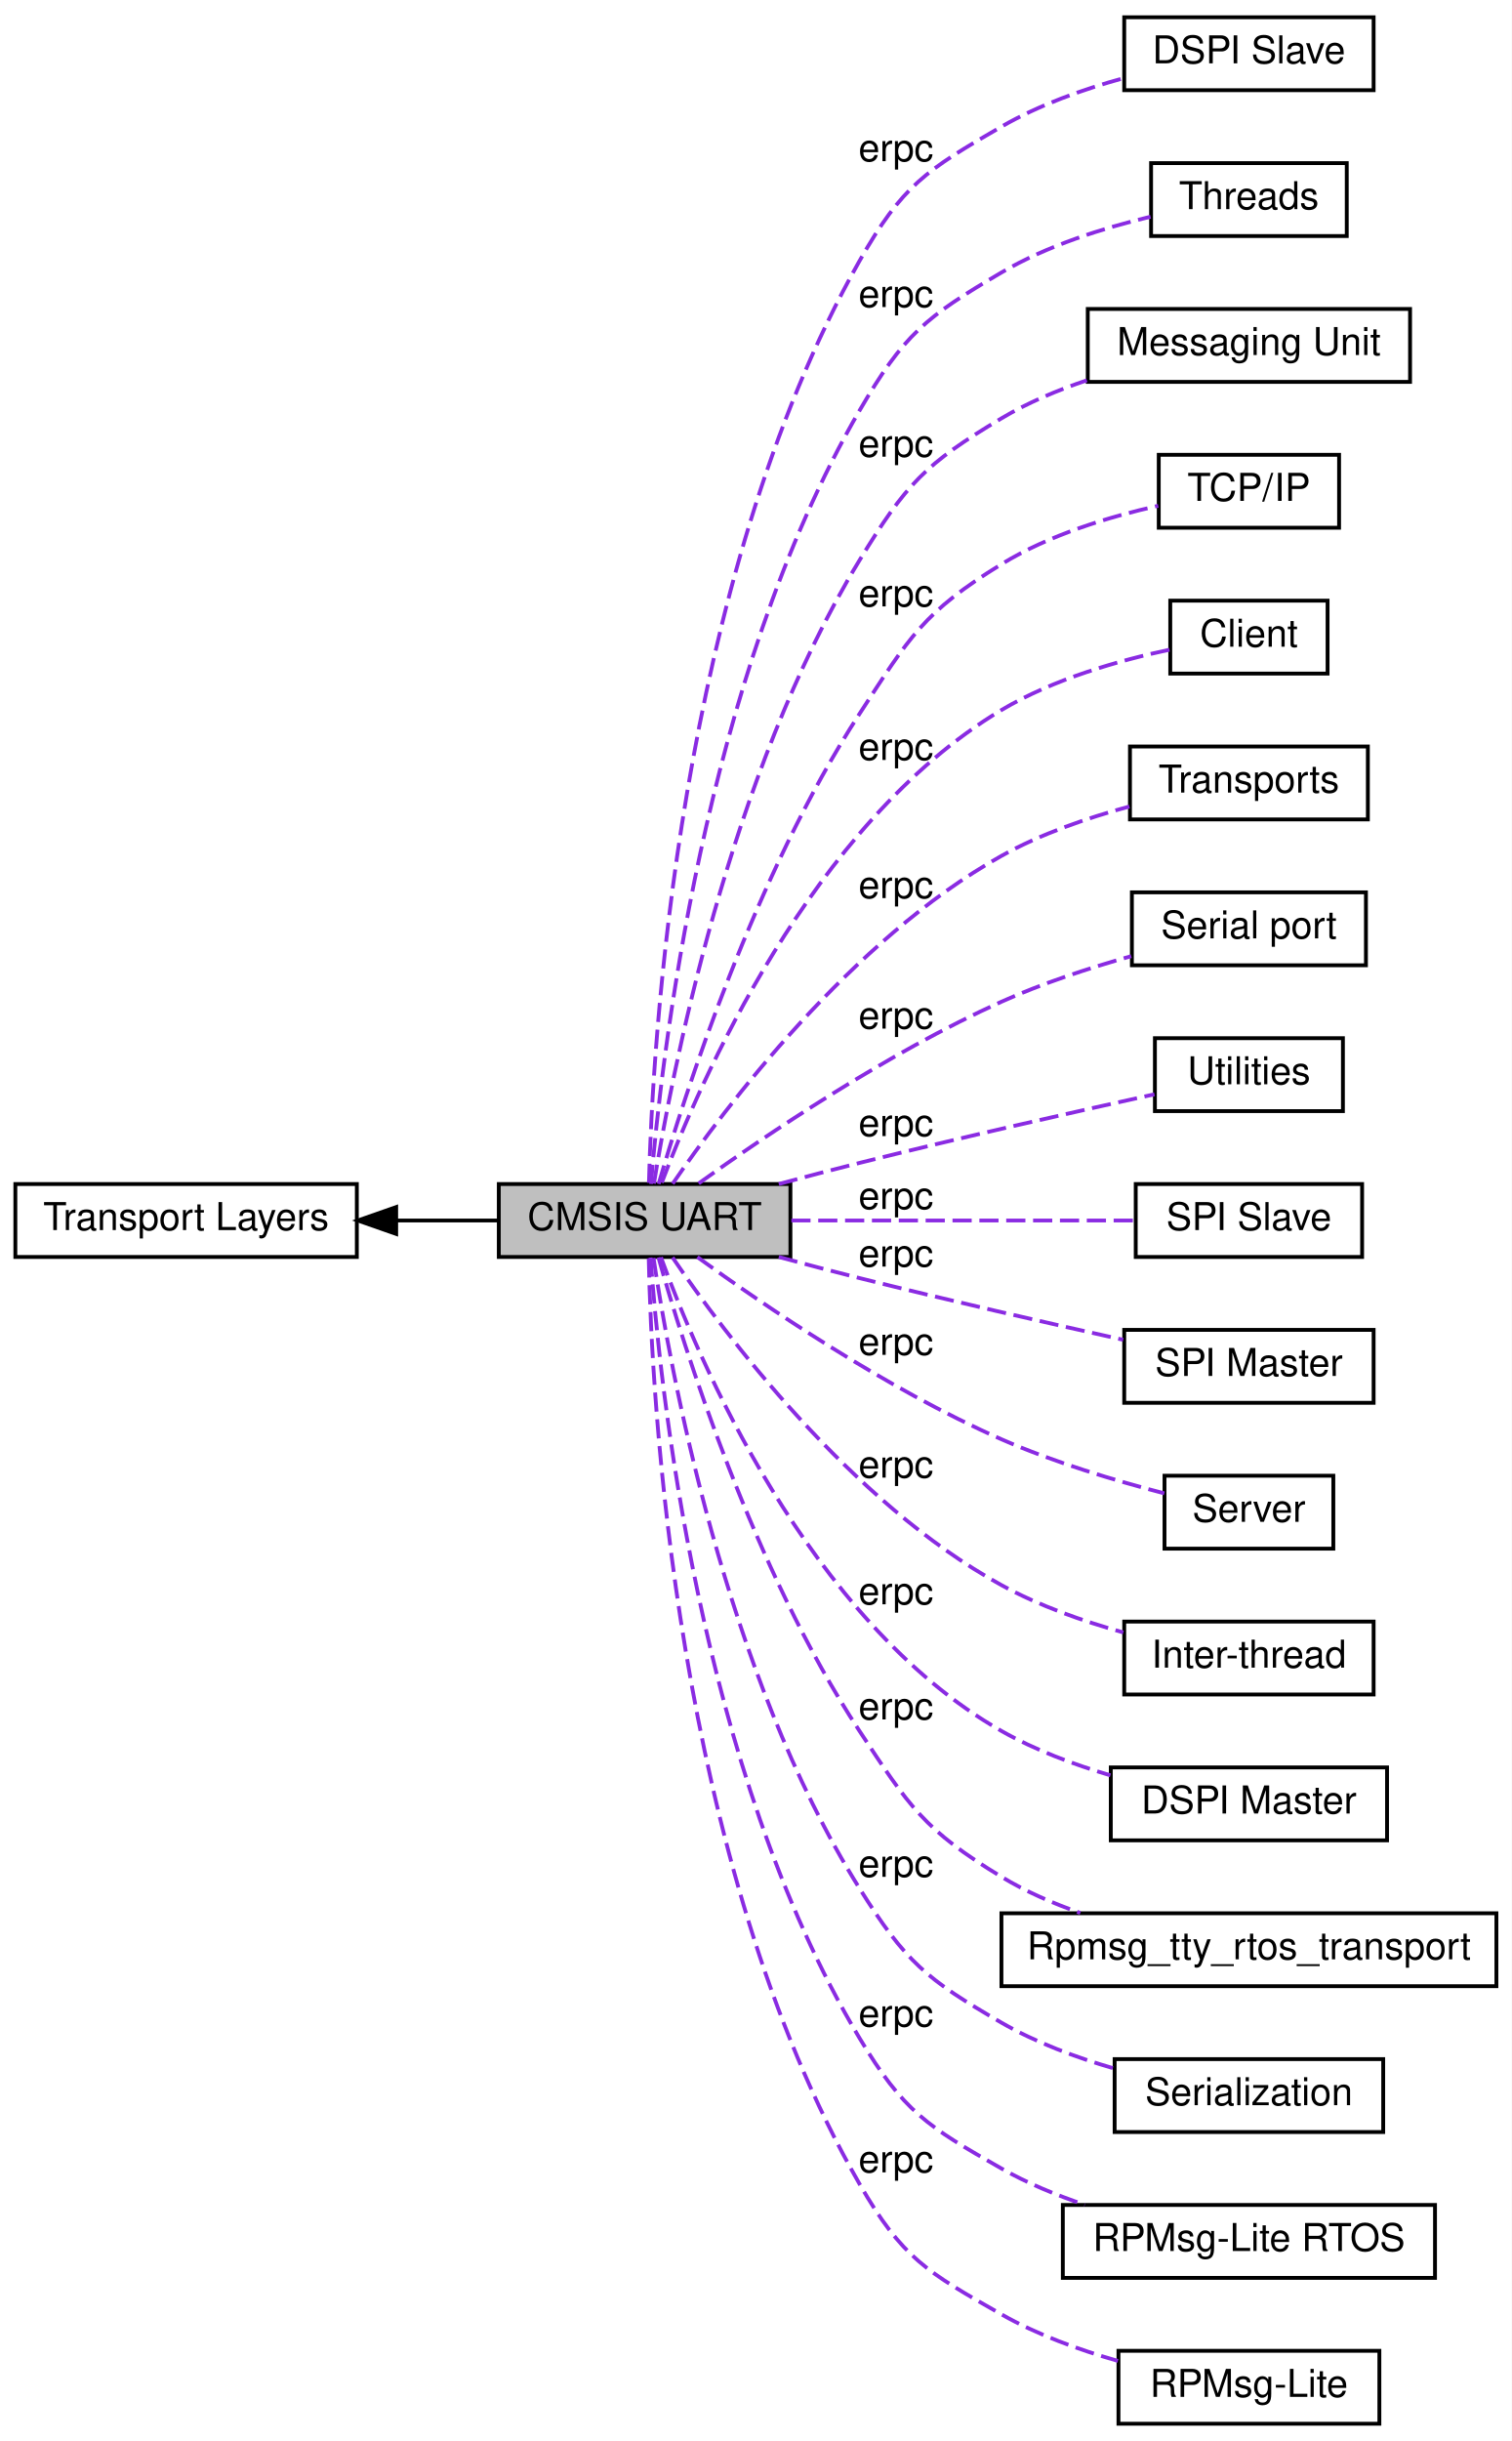
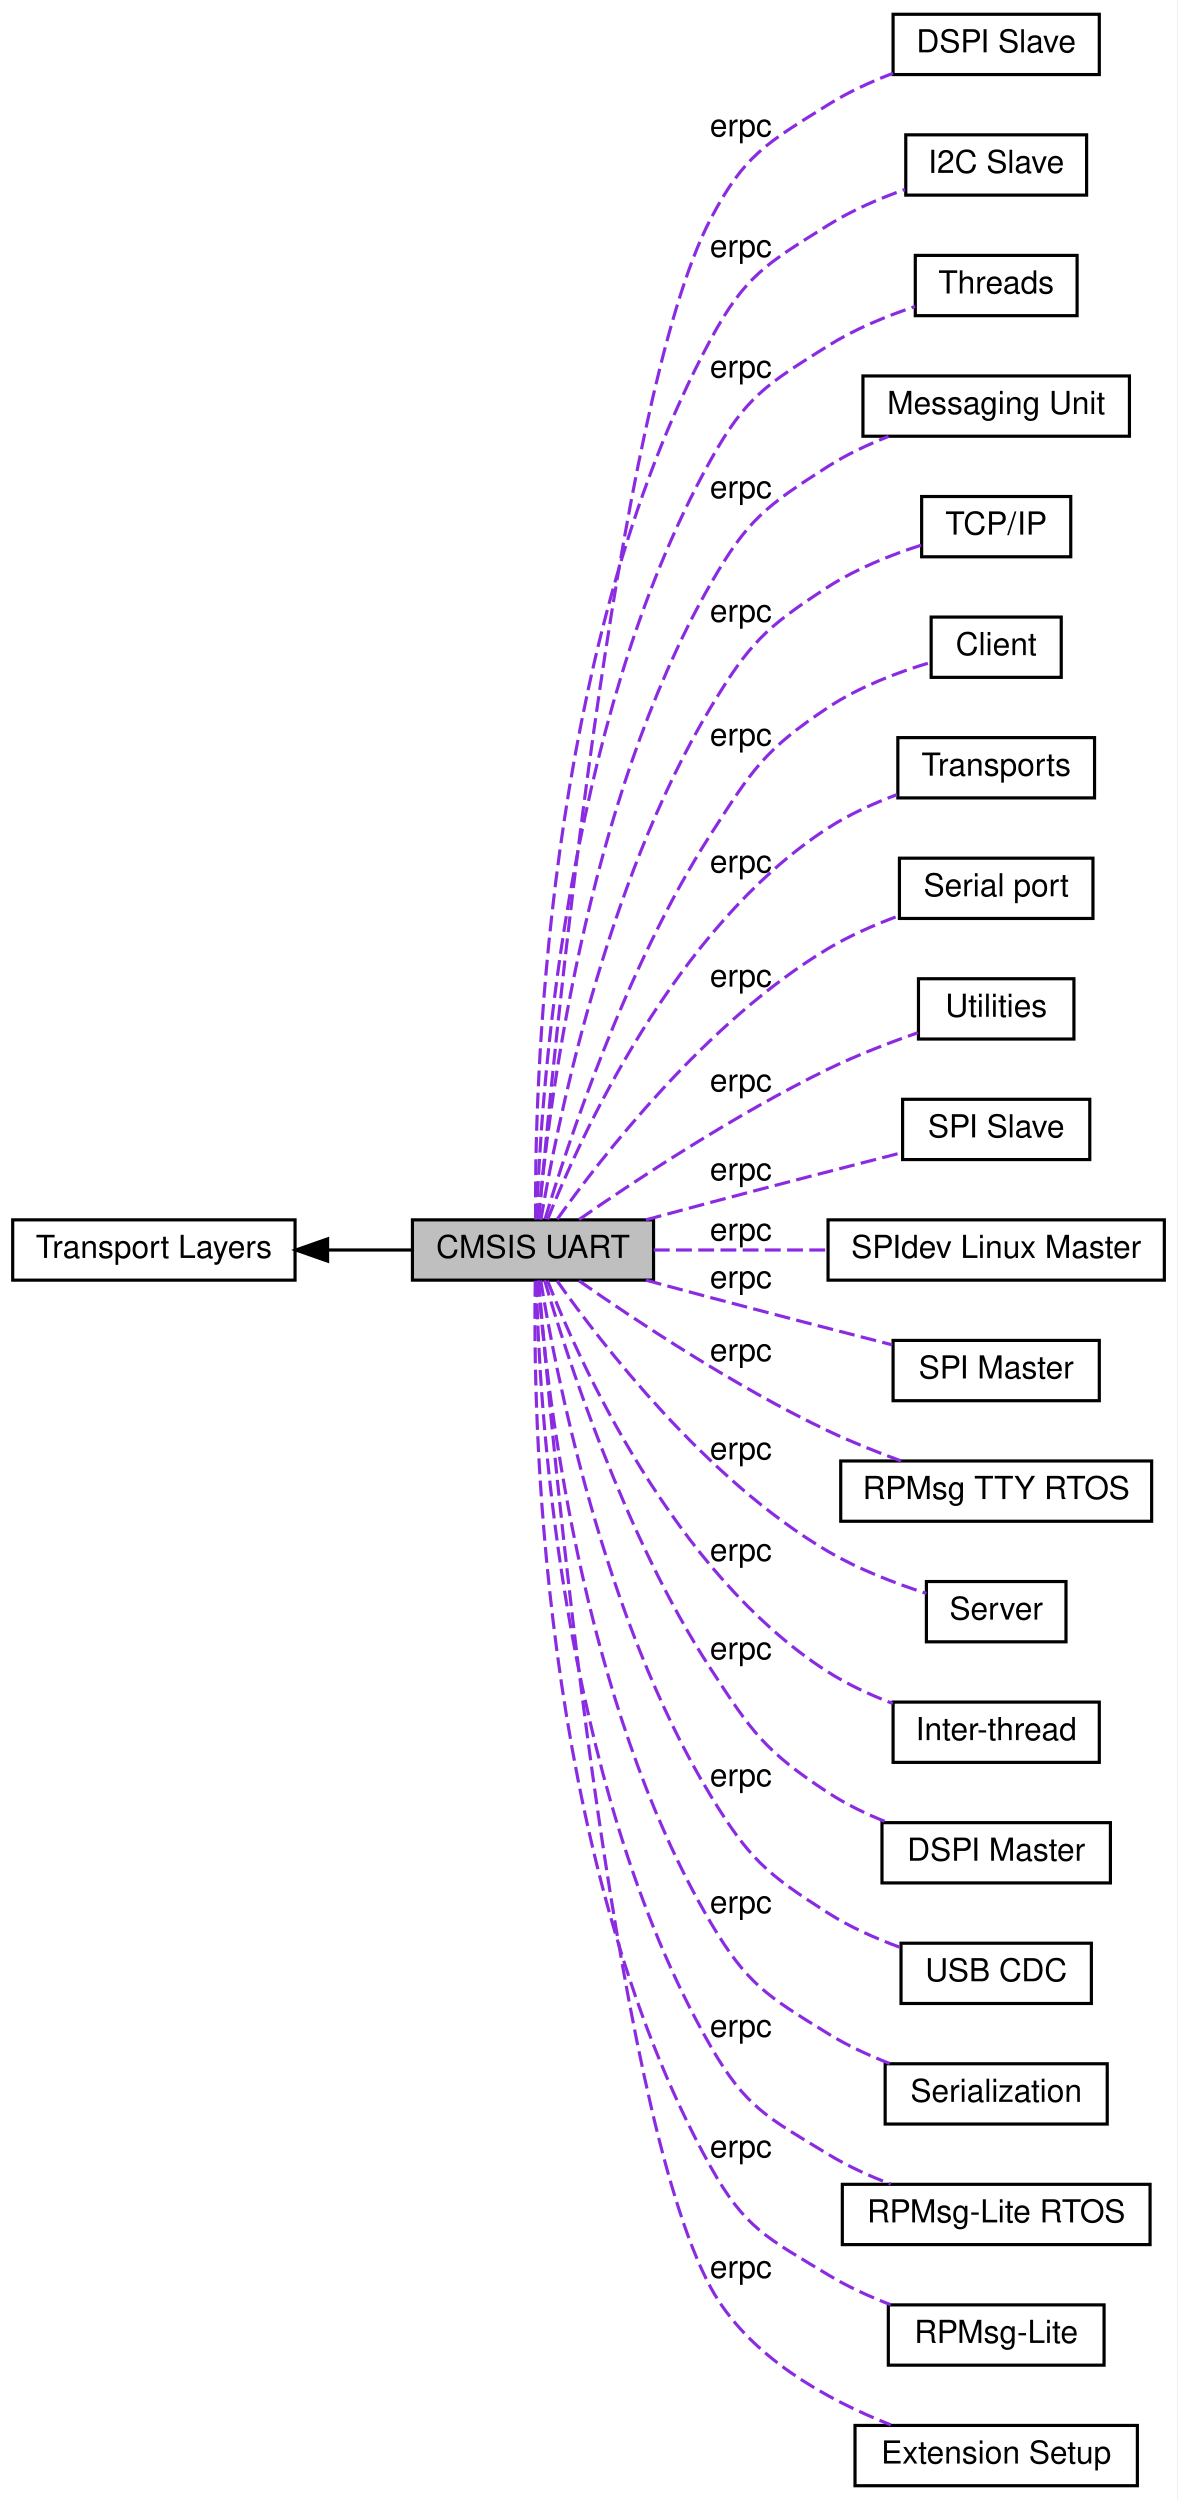
- <svg xmlns="http://www.w3.org/2000/svg" xmlns:xlink="http://www.w3.org/1999/xlink" width="394pt" height="636pt" viewBox="0.00 0.00 394.00 636.00">
-   <g id="graph0" class="graph" transform="scale(1 1) rotate(0) translate(4 632)">
-     <polygon fill="white" stroke="none" points="-4,4 -4,-632 390,-632 390,4 -4,4" />
+ <svg xmlns="http://www.w3.org/2000/svg" xmlns:xlink="http://www.w3.org/1999/xlink" width="371pt" height="788pt" viewBox="0.00 0.00 371.00 788.00">
+   <g id="graph0" class="graph" transform="scale(1 1) rotate(0) translate(4 784)">
+     <polygon fill="white" stroke="none" points="-4,4 -4,-784 367,-784 367,4 -4,4" />
    <g id="node1" class="node">
      <g id="a_node1">
        <a xlink:href="group__transports.html" target="_top" xlink:title="Transport layer classes. ">
-           <polygon fill="white" stroke="black" points="0,-304.5 0,-323.5 89,-323.5 89,-304.5 0,-304.5" />
-           <text text-anchor="middle" x="44.5" y="-311.5" font-family="Helvetica,sans-Serif" font-size="10.00">Transport Layers</text>
-         </a>
-       </g>
-     </g>
-     <g id="node11" class="node">
-       <polygon fill="#bfbfbf" stroke="black" points="126,-304.5 126,-323.5 202,-323.5 202,-304.5 126,-304.5" />
-       <text text-anchor="middle" x="164" y="-311.5" font-family="Helvetica,sans-Serif" font-size="10.00">CMSIS UART</text>
+           <polygon fill="white" stroke="black" points="0,-380.5 0,-399.5 89,-399.5 89,-380.5 0,-380.5" />
+           <text text-anchor="middle" x="44.5" y="-387.5" font-family="Helvetica,sans-Serif" font-size="10.00">Transport Layers</text>
+         </a>
+       </g>
+     </g>
+     <g id="node12" class="node">
+       <polygon fill="#bfbfbf" stroke="black" points="126,-380.5 126,-399.5 202,-399.5 202,-380.5 126,-380.5" />
+       <text text-anchor="middle" x="164" y="-387.5" font-family="Helvetica,sans-Serif" font-size="10.00">CMSIS UART</text>
    </g>
    <g id="edge1" class="edge">
-       <path fill="none" stroke="black" d="M99.257,-314C108.216,-314 117.332,-314 125.762,-314" />
-       <polygon fill="black" stroke="black" points="99.253,-310.5 89.253,-314 99.253,-317.5 99.253,-310.5" />
+       <path fill="none" stroke="black" d="M99.257,-390C108.216,-390 117.332,-390 125.762,-390" />
+       <polygon fill="black" stroke="black" points="99.253,-386.5 89.253,-390 99.253,-393.5 99.253,-386.5" />
    </g>
    <g id="node2" class="node">
      <g id="a_node2">
-         <a xlink:href="group__dspi__slave__transport.html" target="_top" xlink:title="Kinetis SDK DSPI slave driver transport. ">
-           <polygon fill="white" stroke="black" points="289,-608.5 289,-627.5 354,-627.5 354,-608.5 289,-608.5" />
-           <text text-anchor="middle" x="321.5" y="-615.5" font-family="Helvetica,sans-Serif" font-size="10.00">DSPI Slave</text>
+         <a xlink:href="group__dspi__slave__transport.html" target="_top" xlink:title="MCUXpressoSDK DSPI slave driver transport. ">
+           <polygon fill="white" stroke="black" points="277.5,-760.5 277.5,-779.5 342.5,-779.5 342.5,-760.5 277.5,-760.5" />
+           <text text-anchor="middle" x="310" y="-767.5" font-family="Helvetica,sans-Serif" font-size="10.00">DSPI Slave</text>
        </a>
      </g>
    </g>
    <g id="node3" class="node">
      <g id="a_node3">
-         <a xlink:href="group__port__threads.html" target="_top" xlink:title="Threading model. ">
-           <polygon fill="white" stroke="black" points="296,-570.5 296,-589.5 347,-589.5 347,-570.5 296,-570.5" />
-           <text text-anchor="middle" x="321.5" y="-577.5" font-family="Helvetica,sans-Serif" font-size="10.00">Threads</text>
+         <a xlink:href="group__i2c__slave__transport.html" target="_top" xlink:title="MCUXpressoSDK I2C slave driver transport. ">
+           <polygon fill="white" stroke="black" points="281.5,-722.5 281.5,-741.5 338.5,-741.5 338.5,-722.5 281.5,-722.5" />
+           <text text-anchor="middle" x="310" y="-729.5" font-family="Helvetica,sans-Serif" font-size="10.00">I2C Slave</text>
        </a>
      </g>
    </g>
    <g id="node4" class="node">
      <g id="a_node4">
-         <a xlink:href="group__mu__transport.html" target="_top" xlink:title="Messaging Unit transport. ">
-           <polygon fill="white" stroke="black" points="279.5,-532.5 279.5,-551.5 363.5,-551.5 363.5,-532.5 279.5,-532.5" />
-           <text text-anchor="middle" x="321.5" y="-539.5" font-family="Helvetica,sans-Serif" font-size="10.00">Messaging Unit</text>
+         <a xlink:href="group__port__threads.html" target="_top" xlink:title="Threading model. ">
+           <polygon fill="white" stroke="black" points="284.5,-684.5 284.5,-703.5 335.5,-703.5 335.5,-684.5 284.5,-684.5" />
+           <text text-anchor="middle" x="310" y="-691.5" font-family="Helvetica,sans-Serif" font-size="10.00">Threads</text>
        </a>
      </g>
    </g>
    <g id="node5" class="node">
      <g id="a_node5">
-         <a xlink:href="group__tcp__transport.html" target="_top" xlink:title="Simple TCP/IP transport. ">
-           <polygon fill="white" stroke="black" points="298,-494.5 298,-513.5 345,-513.5 345,-494.5 298,-494.5" />
-           <text text-anchor="middle" x="321.5" y="-501.5" font-family="Helvetica,sans-Serif" font-size="10.00">TCP/IP</text>
+         <a xlink:href="group__mu__transport.html" target="_top" xlink:title="Messaging Unit transport. ">
+           <polygon fill="white" stroke="black" points="268,-646.5 268,-665.5 352,-665.5 352,-646.5 268,-646.5" />
+           <text text-anchor="middle" x="310" y="-653.5" font-family="Helvetica,sans-Serif" font-size="10.00">Messaging Unit</text>
        </a>
      </g>
    </g>
    <g id="node6" class="node">
      <g id="a_node6">
-         <a xlink:href="group__infra__client.html" target="_top" xlink:title="Client classes. ">
-           <polygon fill="white" stroke="black" points="301,-456.5 301,-475.5 342,-475.5 342,-456.5 301,-456.5" />
-           <text text-anchor="middle" x="321.5" y="-463.5" font-family="Helvetica,sans-Serif" font-size="10.00">Client</text>
+         <a xlink:href="group__tcp__transport.html" target="_top" xlink:title="Simple TCP/IP transport. ">
+           <polygon fill="white" stroke="black" points="286.5,-608.5 286.5,-627.5 333.5,-627.5 333.5,-608.5 286.5,-608.5" />
+           <text text-anchor="middle" x="310" y="-615.5" font-family="Helvetica,sans-Serif" font-size="10.00">TCP/IP</text>
        </a>
      </g>
    </g>
    <g id="node7" class="node">
      <g id="a_node7">
-         <a xlink:href="group__infra__transport.html" target="_top" xlink:title="Superclasses for building transports. ">
-           <polygon fill="white" stroke="black" points="290.5,-418.5 290.5,-437.5 352.5,-437.5 352.5,-418.5 290.5,-418.5" />
-           <text text-anchor="middle" x="321.5" y="-425.5" font-family="Helvetica,sans-Serif" font-size="10.00">Transports</text>
+         <a xlink:href="group__infra__client.html" target="_top" xlink:title="Client classes. ">
+           <polygon fill="white" stroke="black" points="289.5,-570.5 289.5,-589.5 330.5,-589.5 330.5,-570.5 289.5,-570.5" />
+           <text text-anchor="middle" x="310" y="-577.5" font-family="Helvetica,sans-Serif" font-size="10.00">Client</text>
        </a>
      </g>
    </g>
    <g id="node8" class="node">
      <g id="a_node8">
-         <a xlink:href="group__serial__transport.html" target="_top" xlink:title="POSIX and Win32 serial port transport. ">
-           <polygon fill="white" stroke="black" points="291,-380.5 291,-399.5 352,-399.5 352,-380.5 291,-380.5" />
-           <text text-anchor="middle" x="321.5" y="-387.5" font-family="Helvetica,sans-Serif" font-size="10.00">Serial port</text>
+         <a xlink:href="group__infra__transport.html" target="_top" xlink:title="Superclasses for building transports. ">
+           <polygon fill="white" stroke="black" points="279,-532.5 279,-551.5 341,-551.5 341,-532.5 279,-532.5" />
+           <text text-anchor="middle" x="310" y="-539.5" font-family="Helvetica,sans-Serif" font-size="10.00">Transports</text>
        </a>
      </g>
    </g>
    <g id="node9" class="node">
      <g id="a_node9">
-         <a xlink:href="group__infra__utility.html" target="_top" xlink:title="Utility code used by the infrastructure. ">
-           <polygon fill="white" stroke="black" points="297,-342.5 297,-361.5 346,-361.5 346,-342.5 297,-342.5" />
-           <text text-anchor="middle" x="321.5" y="-349.5" font-family="Helvetica,sans-Serif" font-size="10.00">Utilities</text>
+         <a xlink:href="group__serial__transport.html" target="_top" xlink:title="POSIX and Win32 serial port transport. ">
+           <polygon fill="white" stroke="black" points="279.5,-494.5 279.5,-513.5 340.5,-513.5 340.5,-494.5 279.5,-494.5" />
+           <text text-anchor="middle" x="310" y="-501.5" font-family="Helvetica,sans-Serif" font-size="10.00">Serial port</text>
        </a>
      </g>
    </g>
    <g id="node10" class="node">
      <g id="a_node10">
-         <a xlink:href="group__spi__slave__transport.html" target="_top" xlink:title="Kinetis SDK SPI slave driver transport. ">
-           <polygon fill="white" stroke="black" points="292,-304.5 292,-323.5 351,-323.5 351,-304.5 292,-304.5" />
-           <text text-anchor="middle" x="321.5" y="-311.5" font-family="Helvetica,sans-Serif" font-size="10.00">SPI Slave</text>
-         </a>
-       </g>
-     </g>
-     <g id="edge9" class="edge">
-       <path fill="none" stroke="blueviolet" stroke-dasharray="5,2" d="M165.134,-323.795C166.013,-358.796 172.514,-480.065 220,-564 231.146,-583.702 237.403,-587.671 257,-599 266.763,-604.644 278.357,-608.751 288.949,-611.671" />
-       <text text-anchor="middle" x="229.5" y="-590" font-family="Helvetica,sans-Serif" font-size="10.00">erpc</text>
-     </g>
-     <g id="edge7" class="edge">
-       <path fill="none" stroke="blueviolet" stroke-dasharray="5,2" d="M165.665,-323.521C168.196,-354.58 179.253,-454.982 220,-525 231.54,-544.83 237.218,-549.377 257,-561 268.906,-567.995 283.602,-572.607 295.858,-575.533" />
-       <text text-anchor="middle" x="229.5" y="-552" font-family="Helvetica,sans-Serif" font-size="10.00">erpc</text>
+         <a xlink:href="group__infra__utility.html" target="_top" xlink:title="Utility code used by the infrastructure. ">
+           <polygon fill="white" stroke="black" points="285.5,-456.5 285.5,-475.5 334.5,-475.5 334.5,-456.5 285.5,-456.5" />
+           <text text-anchor="middle" x="310" y="-463.5" font-family="Helvetica,sans-Serif" font-size="10.00">Utilities</text>
+         </a>
+       </g>
+     </g>
+     <g id="node11" class="node">
+       <g id="a_node11">
+         <a xlink:href="group__spi__slave__transport.html" target="_top" xlink:title="MCUXpressoSDK SPI slave driver transport. ">
+           <polygon fill="white" stroke="black" points="280.5,-418.5 280.5,-437.5 339.5,-437.5 339.5,-418.5 280.5,-418.5" />
+           <text text-anchor="middle" x="310" y="-425.5" font-family="Helvetica,sans-Serif" font-size="10.00">SPI Slave</text>
+         </a>
+       </g>
+     </g>
+     <g id="edge10" class="edge">
+       <path fill="none" stroke="blueviolet" stroke-dasharray="5,2" d="M165.823,-399.666C170.004,-447.362 189.879,-657.617 220,-715 230.663,-735.315 237.573,-738.793 257,-751 263.266,-754.938 270.468,-758.225 277.474,-760.898" />
+       <text text-anchor="middle" x="229.5" y="-741" font-family="Helvetica,sans-Serif" font-size="10.00">erpc</text>
    </g>
    <g id="edge11" class="edge">
-       <path fill="none" stroke="blueviolet" stroke-dasharray="5,2" d="M166.432,-323.606C170.818,-350.816 185.895,-430.053 220,-486 232.105,-505.857 237.03,-511.082 257,-523 263.818,-527.069 271.574,-530.325 279.267,-532.91" />
-       <text text-anchor="middle" x="229.5" y="-513" font-family="Helvetica,sans-Serif" font-size="10.00">erpc</text>
-     </g>
-     <g id="edge18" class="edge">
-       <path fill="none" stroke="blueviolet" stroke-dasharray="5,2" d="M167.658,-323.531C174.216,-346.082 192.645,-403.968 220,-446 233.033,-466.025 236.646,-472.487 257,-485 269.45,-492.654 285.175,-497.39 297.862,-500.219" />
-       <text text-anchor="middle" x="229.5" y="-474" font-family="Helvetica,sans-Serif" font-size="10.00">erpc</text>
+       <path fill="none" stroke="blueviolet" stroke-dasharray="5,2" d="M164.816,-399.601C164.491,-437.408 167.057,-578.743 220,-677 230.883,-697.198 237.573,-700.793 257,-713 264.406,-717.653 273.117,-721.399 281.27,-724.295" />
+       <text text-anchor="middle" x="229.5" y="-703" font-family="Helvetica,sans-Serif" font-size="10.00">erpc</text>
+     </g>
+     <g id="edge8" class="edge">
+       <path fill="none" stroke="blueviolet" stroke-dasharray="5,2" d="M165.185,-399.733C166.237,-434.517 173.249,-555.075 220,-639 231.165,-659.044 237.573,-662.793 257,-675 265.382,-680.267 275.437,-684.372 284.462,-687.396" />
+       <text text-anchor="middle" x="229.5" y="-665" font-family="Helvetica,sans-Serif" font-size="10.00">erpc</text>
+     </g>
+     <g id="edge13" class="edge">
+       <path fill="none" stroke="blueviolet" stroke-dasharray="5,2" d="M165.753,-399.89C168.507,-431.229 180.059,-530.366 220,-600 231.571,-620.173 237.394,-624.492 257,-637 262.834,-640.722 269.5,-643.853 276.068,-646.432" />
+       <text text-anchor="middle" x="229.5" y="-627" font-family="Helvetica,sans-Serif" font-size="10.00">erpc</text>
+     </g>
+     <g id="edge21" class="edge">
+       <path fill="none" stroke="blueviolet" stroke-dasharray="5,2" d="M166.483,-399.528C171.004,-426.518 186.399,-505.151 220,-561 232.152,-581.198 237.212,-586.19 257,-599 265.956,-604.798 276.922,-609.14 286.47,-612.199" />
+       <text text-anchor="middle" x="229.5" y="-588" font-family="Helvetica,sans-Serif" font-size="10.00">erpc</text>
    </g>
    <g id="edge2" class="edge">
-       <path fill="none" stroke="blueviolet" stroke-dasharray="5,2" d="M168.474,-323.847C178.028,-349.301 207.335,-417.36 257,-447 270.537,-455.079 287.771,-459.953 300.869,-462.738" />
-       <text text-anchor="middle" x="229.5" y="-434" font-family="Helvetica,sans-Serif" font-size="10.00">erpc</text>
+       <path fill="none" stroke="blueviolet" stroke-dasharray="5,2" d="M167.809,-399.769C174.563,-422.33 193.163,-479.312 220,-521 233.109,-541.363 236.841,-547.58 257,-561 266.761,-567.498 279.028,-572.118 289.196,-575.174" />
+       <text text-anchor="middle" x="229.5" y="-549" font-family="Helvetica,sans-Serif" font-size="10.00">erpc</text>
    </g>
    <g id="edge4" class="edge">
-       <path fill="none" stroke="blueviolet" stroke-dasharray="5,2" d="M171.318,-323.592C184.657,-343.024 217.716,-387.05 257,-409 267.246,-414.725 279.409,-418.904 290.333,-421.861" />
-       <text text-anchor="middle" x="229.5" y="-398" font-family="Helvetica,sans-Serif" font-size="10.00">erpc</text>
-     </g>
-     <g id="edge15" class="edge">
-       <path fill="none" stroke="blueviolet" stroke-dasharray="5,2" d="M178.093,-323.67C195.398,-336.075 227.184,-357.588 257,-371 267.704,-375.815 279.959,-379.809 290.83,-382.873" />
-       <text text-anchor="middle" x="229.5" y="-364" font-family="Helvetica,sans-Serif" font-size="10.00">erpc</text>
+       <path fill="none" stroke="blueviolet" stroke-dasharray="5,2" d="M168.601,-399.642C178.463,-424.602 208.449,-491.569 257,-523 263.616,-527.283 271.329,-530.772 278.757,-533.535" />
+       <text text-anchor="middle" x="229.5" y="-509" font-family="Helvetica,sans-Serif" font-size="10.00">erpc</text>
+     </g>
+     <g id="edge17" class="edge">
+       <path fill="none" stroke="blueviolet" stroke-dasharray="5,2" d="M171.638,-399.695C185.313,-418.922 218.584,-462.008 257,-485 263.845,-489.097 271.718,-492.534 279.232,-495.31" />
+       <text text-anchor="middle" x="229.5" y="-473" font-family="Helvetica,sans-Serif" font-size="10.00">erpc</text>
    </g>
    <g id="edge5" class="edge">
-       <path fill="none" stroke="blueviolet" stroke-dasharray="5,2" d="M198.976,-323.502C205.918,-325.377 213.184,-327.291 220,-329 246.216,-335.572 276.471,-342.393 296.879,-346.883" />
-       <text text-anchor="middle" x="229.5" y="-336" font-family="Helvetica,sans-Serif" font-size="10.00">erpc</text>
-     </g>
-     <g id="edge17" class="edge">
-       <path fill="none" stroke="blueviolet" stroke-dasharray="5,2" d="M202.246,-314C229.74,-314 266.61,-314 291.827,-314" />
-       <text text-anchor="middle" x="229.5" y="-317" font-family="Helvetica,sans-Serif" font-size="10.00">erpc</text>
-     </g>
-     <g id="node12" class="node">
-       <g id="a_node12">
-         <a xlink:href="group__spi__master__transport.html" target="_top" xlink:title="Kinetis SDK SPI master driver transport. ">
-           <polygon fill="white" stroke="black" points="289,-266.5 289,-285.5 354,-285.5 354,-266.5 289,-266.5" />
-           <text text-anchor="middle" x="321.5" y="-273.5" font-family="Helvetica,sans-Serif" font-size="10.00">SPI Master</text>
-         </a>
-       </g>
-     </g>
-     <g id="edge16" class="edge">
-       <path fill="none" stroke="blueviolet" stroke-dasharray="5,2" d="M198.976,-304.498C205.918,-302.623 213.184,-300.709 220,-299 242.918,-293.255 268.921,-287.32 288.735,-282.917" />
-       <text text-anchor="middle" x="229.5" y="-302" font-family="Helvetica,sans-Serif" font-size="10.00">erpc</text>
+       <path fill="none" stroke="blueviolet" stroke-dasharray="5,2" d="M178.522,-399.608C196.029,-411.754 227.766,-432.788 257,-447 265.99,-451.37 276.258,-455.326 285.281,-458.482" />
+       <text text-anchor="middle" x="229.5" y="-440" font-family="Helvetica,sans-Serif" font-size="10.00">erpc</text>
+     </g>
+     <g id="edge19" class="edge">
+       <path fill="none" stroke="blueviolet" stroke-dasharray="5,2" d="M199.601,-399.512C206.362,-401.35 213.4,-403.247 220,-405 240.052,-410.325 262.689,-416.173 280.115,-420.639" />
+       <text text-anchor="middle" x="229.5" y="-412" font-family="Helvetica,sans-Serif" font-size="10.00">erpc</text>
    </g>
    <g id="node13" class="node">
      <g id="a_node13">
-         <a xlink:href="group__infra__server.html" target="_top" xlink:title="Server classes. ">
-           <polygon fill="white" stroke="black" points="299.5,-228.5 299.5,-247.5 343.5,-247.5 343.5,-228.5 299.5,-228.5" />
-           <text text-anchor="middle" x="321.5" y="-235.5" font-family="Helvetica,sans-Serif" font-size="10.00">Server</text>
-         </a>
-       </g>
-     </g>
-     <g id="edge6" class="edge">
-       <path fill="none" stroke="blueviolet" stroke-dasharray="5,2" d="M177.76,-304.461C194.955,-291.999 226.891,-270.215 257,-257 270.698,-250.988 286.859,-246.182 299.449,-242.908" />
-       <text text-anchor="middle" x="229.5" y="-279" font-family="Helvetica,sans-Serif" font-size="10.00">erpc</text>
+         <a xlink:href="group__spidev__master__transport.html" target="_top" xlink:title="SPIdev Linux transport. ">
+           <polygon fill="white" stroke="black" points="257,-380.5 257,-399.5 363,-399.5 363,-380.5 257,-380.5" />
+           <text text-anchor="middle" x="310" y="-387.5" font-family="Helvetica,sans-Serif" font-size="10.00">SPIdev Linux Master</text>
+         </a>
+       </g>
+     </g>
+     <g id="edge20" class="edge">
+       <path fill="none" stroke="blueviolet" stroke-dasharray="5,2" d="M202.084,-390C218.75,-390 238.71,-390 256.847,-390" />
+       <text text-anchor="middle" x="229.5" y="-393" font-family="Helvetica,sans-Serif" font-size="10.00">erpc</text>
    </g>
    <g id="node14" class="node">
      <g id="a_node14">
-         <a xlink:href="group__itbp__transport.html" target="_top" xlink:title="Simple inter-thread communications transport. ">
-           <polygon fill="white" stroke="black" points="289,-190.5 289,-209.5 354,-209.5 354,-190.5 289,-190.5" />
-           <text text-anchor="middle" x="321.5" y="-197.5" font-family="Helvetica,sans-Serif" font-size="10.00">Inter-thread</text>
-         </a>
-       </g>
-     </g>
-     <g id="edge10" class="edge">
-       <path fill="none" stroke="blueviolet" stroke-dasharray="5,2" d="M171.291,-304.358C184.579,-284.835 217.549,-240.649 257,-219 266.785,-213.63 278.272,-209.602 288.766,-206.669" />
-       <text text-anchor="middle" x="229.5" y="-247" font-family="Helvetica,sans-Serif" font-size="10.00">erpc</text>
+         <a xlink:href="group__spi__master__transport.html" target="_top" xlink:title="MCUXpressoSDK SPI master driver transport. ">
+           <polygon fill="white" stroke="black" points="277.5,-342.5 277.5,-361.5 342.5,-361.5 342.5,-342.5 277.5,-342.5" />
+           <text text-anchor="middle" x="310" y="-349.5" font-family="Helvetica,sans-Serif" font-size="10.00">SPI Master</text>
+         </a>
+       </g>
+     </g>
+     <g id="edge18" class="edge">
+       <path fill="none" stroke="blueviolet" stroke-dasharray="5,2" d="M199.601,-380.488C206.362,-378.65 213.4,-376.753 220,-375 238.972,-369.962 260.259,-364.455 277.256,-360.094" />
+       <text text-anchor="middle" x="229.5" y="-378" font-family="Helvetica,sans-Serif" font-size="10.00">erpc</text>
    </g>
    <g id="node15" class="node">
      <g id="a_node15">
-         <a xlink:href="group__dspi__master__transport.html" target="_top" xlink:title="Kinetis SDK DSPI master driver transport. ">
-           <polygon fill="white" stroke="black" points="285.5,-152.5 285.5,-171.5 357.5,-171.5 357.5,-152.5 285.5,-152.5" />
-           <text text-anchor="middle" x="321.5" y="-159.5" font-family="Helvetica,sans-Serif" font-size="10.00">DSPI Master</text>
-         </a>
-       </g>
-     </g>
-     <g id="edge8" class="edge">
-       <path fill="none" stroke="blueviolet" stroke-dasharray="5,2" d="M168.268,-304.404C177.507,-278.954 206.477,-209.724 257,-181 265.703,-176.052 275.825,-172.273 285.395,-169.439" />
-       <text text-anchor="middle" x="229.5" y="-214" font-family="Helvetica,sans-Serif" font-size="10.00">erpc</text>
+         <a xlink:href="group__rpmsg__tty__rtos__transport.html" target="_top" xlink:title="RPMsg TTY RTOS transport. ">
+           <polygon fill="white" stroke="black" points="261,-304.5 261,-323.5 359,-323.5 359,-304.5 261,-304.5" />
+           <text text-anchor="middle" x="310" y="-311.5" font-family="Helvetica,sans-Serif" font-size="10.00">RPMsg TTY RTOS</text>
+         </a>
+       </g>
+     </g>
+     <g id="edge16" class="edge">
+       <path fill="none" stroke="blueviolet" stroke-dasharray="5,2" d="M178.482,-380.308C195.946,-368.073 227.637,-346.945 257,-333 264.293,-329.536 272.399,-326.3 279.998,-323.515" />
+       <text text-anchor="middle" x="229.5" y="-355" font-family="Helvetica,sans-Serif" font-size="10.00">erpc</text>
    </g>
    <g id="node16" class="node">
      <g id="a_node16">
-         <a xlink:href="group__rpmsg__tty__rtos__transport.html" target="_top" xlink:title="Rpmsg_tty_rtos_transport">
-           <polygon fill="white" stroke="black" points="257,-114.5 257,-133.5 386,-133.5 386,-114.5 257,-114.5" />
-           <text text-anchor="middle" x="321.5" y="-121.5" font-family="Helvetica,sans-Serif" font-size="10.00">Rpmsg_tty_rtos_transport</text>
-         </a>
-       </g>
-     </g>
-     <g id="edge14" class="edge">
-       <path fill="none" stroke="blueviolet" stroke-dasharray="5,2" d="M167.605,-304.371C174.049,-281.595 192.251,-223.161 220,-181 232.959,-161.31 236.839,-155.215 257,-143 263.299,-139.184 270.417,-136.088 277.551,-133.591" />
-       <text text-anchor="middle" x="229.5" y="-184" font-family="Helvetica,sans-Serif" font-size="10.00">erpc</text>
+         <a xlink:href="group__infra__server.html" target="_top" xlink:title="Server classes. ">
+           <polygon fill="white" stroke="black" points="288,-266.5 288,-285.5 332,-285.5 332,-266.5 288,-266.5" />
+           <text text-anchor="middle" x="310" y="-273.5" font-family="Helvetica,sans-Serif" font-size="10.00">Server</text>
+         </a>
+       </g>
+     </g>
+     <g id="edge6" class="edge">
+       <path fill="none" stroke="blueviolet" stroke-dasharray="5,2" d="M171.608,-380.255C185.229,-360.938 218.41,-317.698 257,-295 266.61,-289.347 278.188,-284.916 287.977,-281.76" />
+       <text text-anchor="middle" x="229.5" y="-324" font-family="Helvetica,sans-Serif" font-size="10.00">erpc</text>
    </g>
    <g id="node17" class="node">
      <g id="a_node17">
-         <a xlink:href="group__infra__codec.html" target="_top" xlink:title="Classes used for message serialization. ">
-           <polygon fill="white" stroke="black" points="286.5,-76.5 286.5,-95.5 356.5,-95.5 356.5,-76.5 286.5,-76.5" />
-           <text text-anchor="middle" x="321.5" y="-83.5" font-family="Helvetica,sans-Serif" font-size="10.00">Serialization</text>
-         </a>
-       </g>
-     </g>
-     <g id="edge3" class="edge">
-       <path fill="none" stroke="blueviolet" stroke-dasharray="5,2" d="M166.326,-304.233C170.434,-276.578 184.847,-196.112 220,-140 232.018,-120.817 237.403,-116.329 257,-105 265.966,-99.817 276.476,-95.929 286.337,-93.068" />
-       <text text-anchor="middle" x="229.5" y="-143" font-family="Helvetica,sans-Serif" font-size="10.00">erpc</text>
+         <a xlink:href="group__itbp__transport.html" target="_top" xlink:title="Simple inter-thread communications transport. ">
+           <polygon fill="white" stroke="black" points="277.5,-228.5 277.5,-247.5 342.5,-247.5 342.5,-228.5 277.5,-228.5" />
+           <text text-anchor="middle" x="310" y="-235.5" font-family="Helvetica,sans-Serif" font-size="10.00">Inter-thread</text>
+         </a>
+       </g>
+     </g>
+     <g id="edge12" class="edge">
+       <path fill="none" stroke="blueviolet" stroke-dasharray="5,2" d="M168.578,-380.321C178.381,-355.271 208.24,-288.106 257,-257 263.239,-253.02 270.43,-249.715 277.435,-247.039" />
+       <text text-anchor="middle" x="229.5" y="-292" font-family="Helvetica,sans-Serif" font-size="10.00">erpc</text>
    </g>
    <g id="node18" class="node">
      <g id="a_node18">
-         <a xlink:href="group__rpmsg__lite__rtos__transport.html" target="_top" xlink:title="RPMsg-Lite zero copy transport using RTOS API. ">
-           <polygon fill="white" stroke="black" points="273,-38.5 273,-57.5 370,-57.5 370,-38.5 273,-38.5" />
-           <text text-anchor="middle" x="321.5" y="-45.5" font-family="Helvetica,sans-Serif" font-size="10.00">RPMsg-Lite RTOS</text>
-         </a>
-       </g>
-     </g>
-     <g id="edge12" class="edge">
-       <path fill="none" stroke="blueviolet" stroke-dasharray="5,2" d="M165.561,-304.342C167.775,-272.842 177.968,-171.095 220,-101 231.485,-81.847 237.585,-78.038 257,-67 263.702,-63.19 271.246,-60.072 278.732,-57.546" />
-       <text text-anchor="middle" x="229.5" y="-104" font-family="Helvetica,sans-Serif" font-size="10.00">erpc</text>
+         <a xlink:href="group__dspi__master__transport.html" target="_top" xlink:title="MCUXpressoSDK DSPI master driver transport. ">
+           <polygon fill="white" stroke="black" points="274,-190.5 274,-209.5 346,-209.5 346,-190.5 274,-190.5" />
+           <text text-anchor="middle" x="310" y="-197.5" font-family="Helvetica,sans-Serif" font-size="10.00">DSPI Master</text>
+         </a>
+       </g>
+     </g>
+     <g id="edge9" class="edge">
+       <path fill="none" stroke="blueviolet" stroke-dasharray="5,2" d="M167.658,-380.469C174.216,-357.918 192.645,-300.032 220,-258 233.033,-237.975 237.028,-232.114 257,-219 262.704,-215.254 269.244,-212.125 275.718,-209.558" />
+       <text text-anchor="middle" x="229.5" y="-261" font-family="Helvetica,sans-Serif" font-size="10.00">erpc</text>
    </g>
    <g id="node19" class="node">
      <g id="a_node19">
+         <a xlink:href="group___u_s_b___c_d_c__transport.html" target="_top" xlink:title="USB CDC transport. ">
+           <polygon fill="white" stroke="black" points="280,-152.5 280,-171.5 340,-171.5 340,-152.5 280,-152.5" />
+           <text text-anchor="middle" x="310" y="-159.5" font-family="Helvetica,sans-Serif" font-size="10.00">USB CDC</text>
+         </a>
+       </g>
+     </g>
+     <g id="edge22" class="edge">
+       <path fill="none" stroke="blueviolet" stroke-dasharray="5,2" d="M166.432,-380.394C170.818,-353.184 185.895,-273.947 220,-218 232.105,-198.143 237.394,-193.508 257,-181 263.969,-176.554 272.124,-172.951 279.881,-170.127" />
+       <text text-anchor="middle" x="229.5" y="-221" font-family="Helvetica,sans-Serif" font-size="10.00">erpc</text>
+     </g>
+     <g id="node20" class="node">
+       <g id="a_node20">
+         <a xlink:href="group__infra__codec.html" target="_top" xlink:title="Classes used for message serialization. ">
+           <polygon fill="white" stroke="black" points="275,-114.5 275,-133.5 345,-133.5 345,-114.5 275,-114.5" />
+           <text text-anchor="middle" x="310" y="-121.5" font-family="Helvetica,sans-Serif" font-size="10.00">Serialization</text>
+         </a>
+       </g>
+     </g>
+     <g id="edge3" class="edge">
+       <path fill="none" stroke="blueviolet" stroke-dasharray="5,2" d="M165.614,-380.411C167.988,-349.133 178.618,-248.063 220,-178 231.512,-158.51 237.749,-154.908 257,-143 262.967,-139.309 269.759,-136.178 276.421,-133.588" />
+       <text text-anchor="middle" x="229.5" y="-181" font-family="Helvetica,sans-Serif" font-size="10.00">erpc</text>
+     </g>
+     <g id="node21" class="node">
+       <g id="a_node21">
+         <a xlink:href="group__rpmsg__lite__rtos__transport.html" target="_top" xlink:title="RPMsg-Lite zero copy transport using RTOS API. ">
+           <polygon fill="white" stroke="black" points="261.5,-76.5 261.5,-95.5 358.5,-95.5 358.5,-76.5 261.5,-76.5" />
+           <text text-anchor="middle" x="310" y="-83.5" font-family="Helvetica,sans-Serif" font-size="10.00">RPMsg-Lite RTOS</text>
+         </a>
+       </g>
+     </g>
+     <g id="edge14" class="edge">
+       <path fill="none" stroke="blueviolet" stroke-dasharray="5,2" d="M165.082,-380.142C165.783,-344.921 171.76,-222.928 220,-139 231.129,-119.638 237.923,-116.611 257,-105 263.076,-101.302 269.984,-98.154 276.736,-95.548" />
+       <text text-anchor="middle" x="229.5" y="-142" font-family="Helvetica,sans-Serif" font-size="10.00">erpc</text>
+     </g>
+     <g id="node22" class="node">
+       <g id="a_node22">
        <a xlink:href="group__rpmsg__lite__transport.html" target="_top" xlink:title="RPMsg-Lite zero copy transport. ">
-           <polygon fill="white" stroke="black" points="287.5,-0.5 287.5,-19.5 355.5,-19.5 355.5,-0.5 287.5,-0.5" />
-           <text text-anchor="middle" x="321.5" y="-7.5" font-family="Helvetica,sans-Serif" font-size="10.00">RPMsg-Lite</text>
-         </a>
-       </g>
-     </g>
-     <g id="edge13" class="edge">
-       <path fill="none" stroke="blueviolet" stroke-dasharray="5,2" d="M165.082,-304.142C165.783,-268.921 171.76,-146.928 220,-63 231.129,-43.638 237.585,-40.038 257,-29 266.303,-23.711 277.227,-19.757 287.367,-16.867" />
+           <polygon fill="white" stroke="black" points="276,-38.5 276,-57.5 344,-57.5 344,-38.5 276,-38.5" />
+           <text text-anchor="middle" x="310" y="-45.5" font-family="Helvetica,sans-Serif" font-size="10.00">RPMsg-Lite</text>
+         </a>
+       </g>
+     </g>
+     <g id="edge15" class="edge">
+       <path fill="none" stroke="blueviolet" stroke-dasharray="5,2" d="M164.715,-380.287C164.013,-342.048 165.358,-199.182 220,-101 230.86,-81.486 237.923,-78.611 257,-67 263.076,-63.302 269.984,-60.154 276.736,-57.548" />
+       <text text-anchor="middle" x="229.5" y="-104" font-family="Helvetica,sans-Serif" font-size="10.00">erpc</text>
+     </g>
+     <g id="node23" class="node">
+       <g id="a_node23">
+         <a xlink:href="group__port__setup__extensions.html" target="_top" xlink:title="Extension setup functions. ">
+           <polygon fill="white" stroke="black" points="265.5,-0.5 265.5,-19.5 354.5,-19.5 354.5,-0.5 265.5,-0.5" />
+           <text text-anchor="middle" x="310" y="-7.5" font-family="Helvetica,sans-Serif" font-size="10.00">Extension Setup</text>
+         </a>
+       </g>
+     </g>
+     <g id="edge7" class="edge">
+       <path fill="none" stroke="blueviolet" stroke-dasharray="5,2" d="M165.784,-380.257C169.78,-332.186 188.908,-120.304 220,-63 231.75,-41.345 256.413,-27.689 276.802,-19.672" />
      <text text-anchor="middle" x="229.5" y="-66" font-family="Helvetica,sans-Serif" font-size="10.00">erpc</text>
    </g>
  </g>
</svg>
